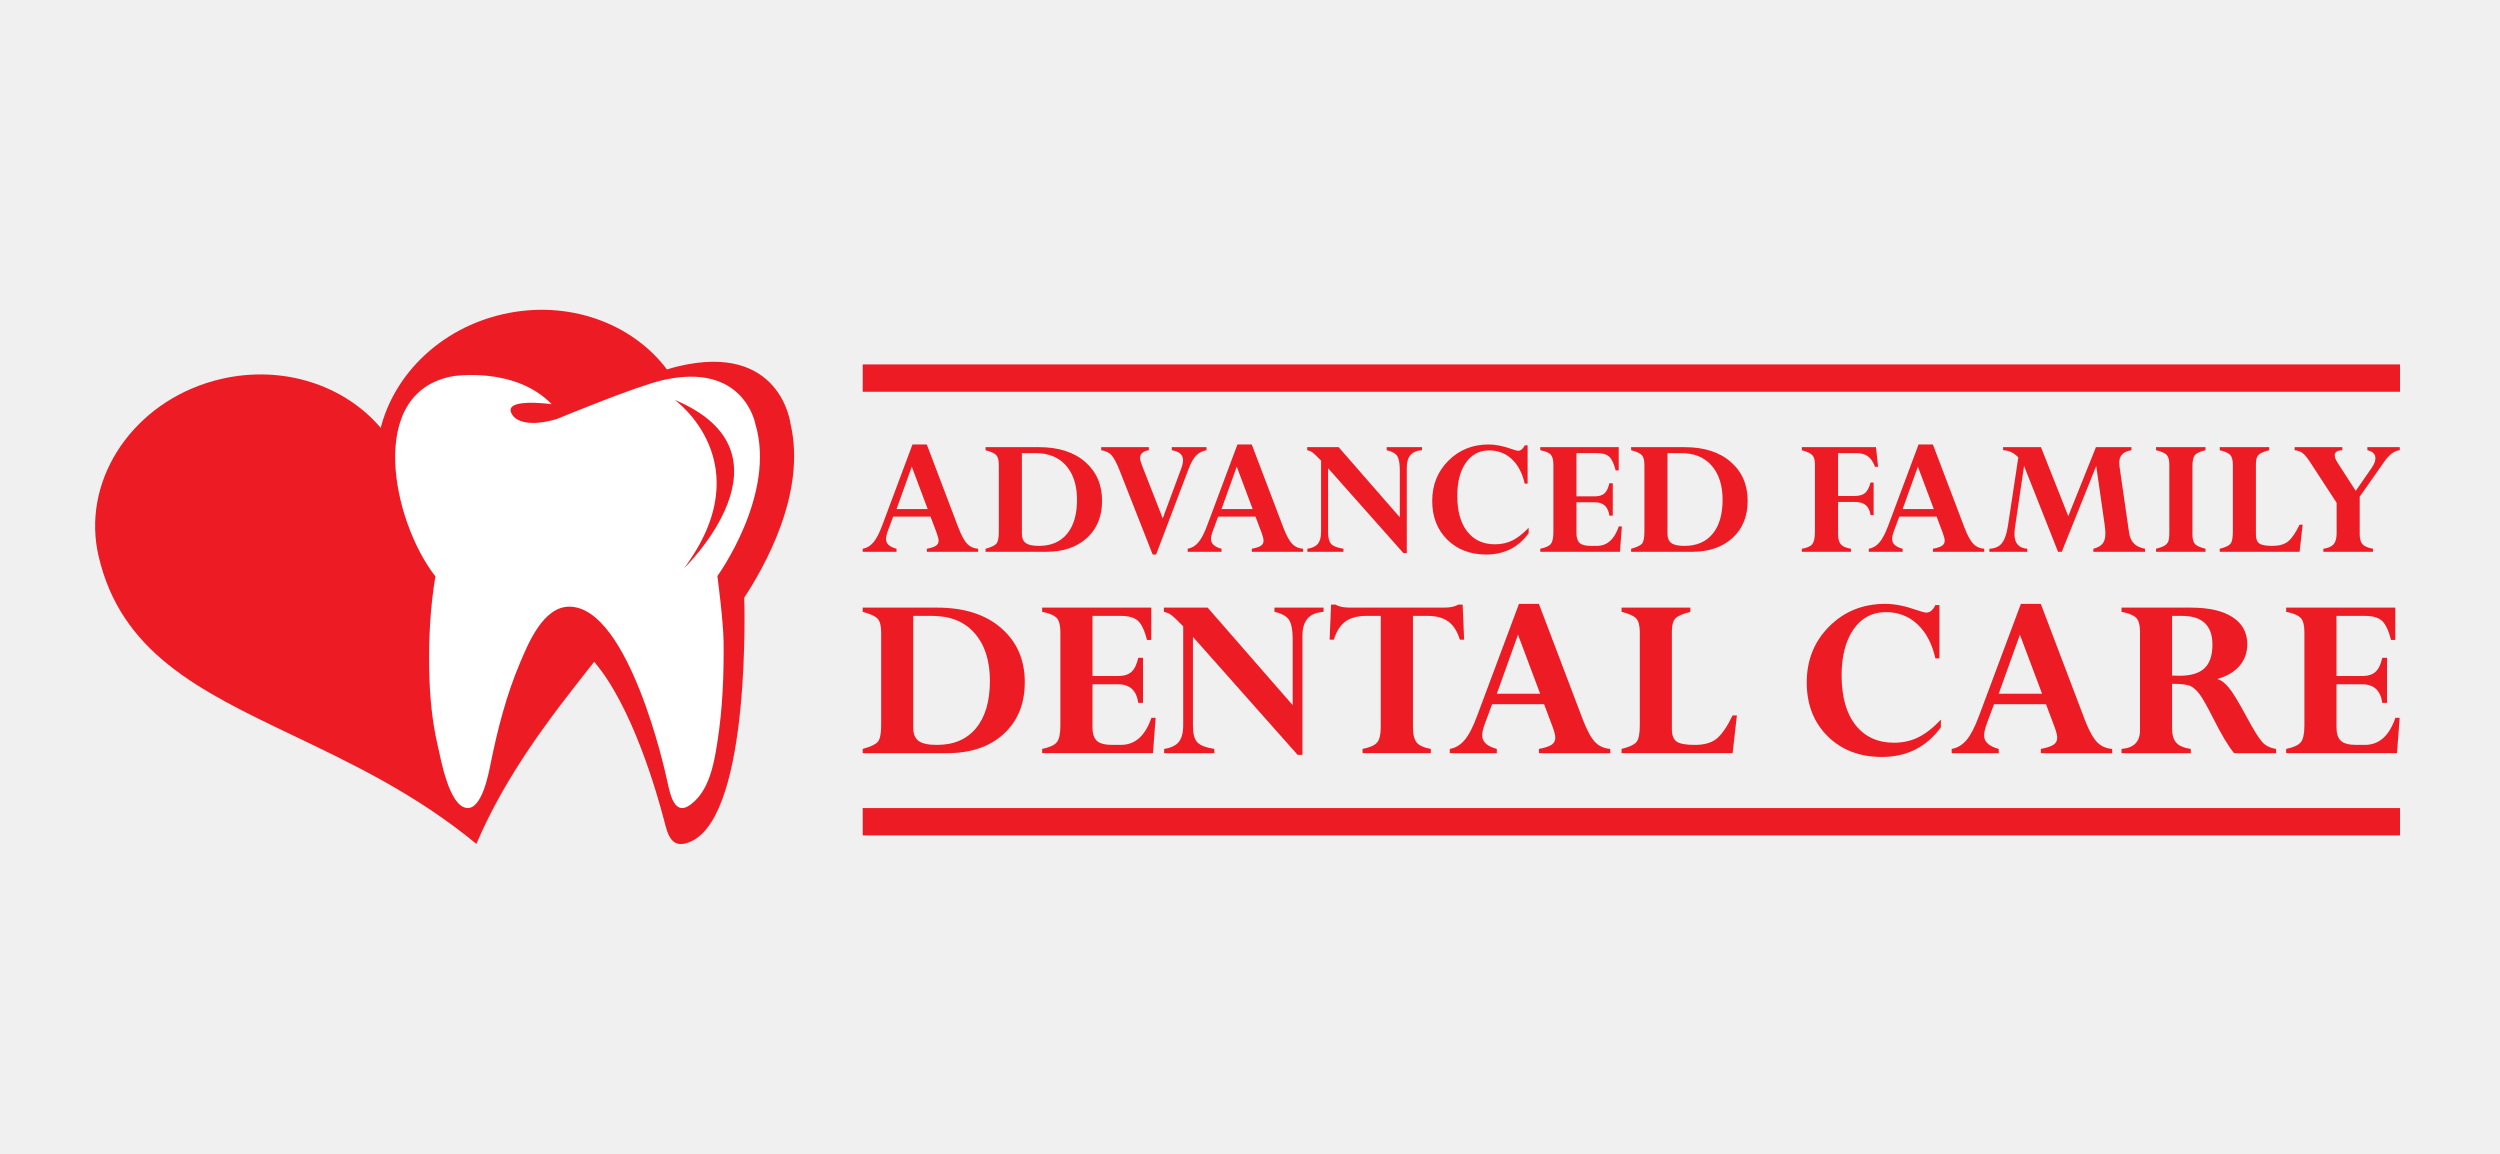
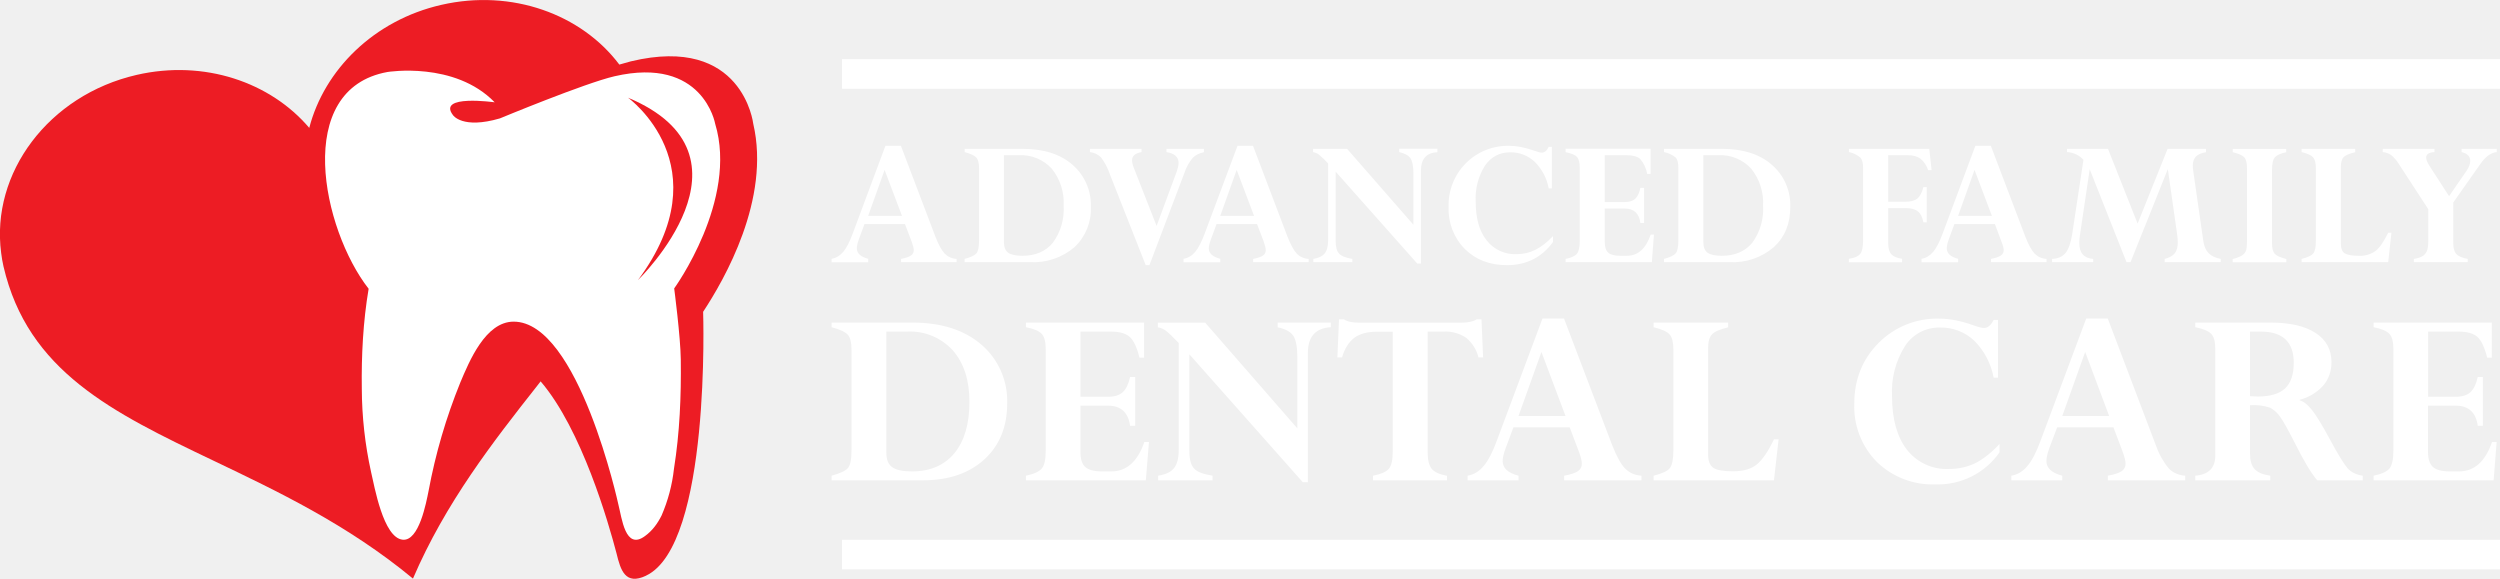
- <svg xmlns="http://www.w3.org/2000/svg" version="1.1" width="234" height="108" viewBox="0 0 234 108">
-   <defs>
-     <clipPath id="clip_0">
-       <path transform="matrix(1,0,0,-1,0,108)" d="M0 108H234V0H0Z" />
-     </clipPath>
-   </defs>
-   <g id="layer_1" data-name="Layer 1">
-     <g clip-path="url(#clip_0)">
-       <path transform="matrix(1,0,0,-1,83.915,47.6514)" d="M0 0H2.918L1.427 3.974ZM2.837-3.999V-3.712C3.239-3.636 3.523-3.542 3.688-3.43 3.854-3.318 3.937-3.162 3.937-2.96 3.937-2.796 3.874-2.546 3.749-2.208L3.182-.703H-.314L-.798-2.003C-.921-2.335-.983-2.603-.983-2.804-.983-3.235-.655-3.538 0-3.712V-3.999H-3.165V-3.712C-2.783-3.647-2.45-3.448-2.167-3.115-1.883-2.783-1.603-2.241-1.324-1.488L1.493 6.051H2.831L5.81-1.791C6.083-2.488 6.35-2.975 6.612-3.25 6.875-3.526 7.216-3.68 7.637-3.712V-3.999Z" fill="#ed1c24" />
-       <path transform="matrix(1,0,0,-1,96.9243,42.4102)" d="M0 0H-1.276V-7.531C-1.276-7.951-1.153-8.248-.908-8.422-.663-8.597-.253-8.684 .319-8.684 1.453-8.684 2.33-8.308 2.952-7.555 3.573-6.803 3.884-5.74 3.884-4.366 3.884-3.02 3.543-1.956 2.862-1.173 2.18-.391 1.227 0 0 0M-4.677-9.24V-8.954C-4.16-8.812-3.823-8.655-3.667-8.483-3.512-8.312-3.435-7.939-3.435-7.367V-1.12C-3.435-.679-3.512-.371-3.667-.196-3.823-.022-4.16 .133-4.677 .27V.556H.335C2.156 .556 3.594 .095 4.648-.826 5.703-1.747 6.23-2.96 6.23-4.464 6.23-5.915 5.759-7.073 4.816-7.939 3.873-8.806 2.597-9.24 .989-9.24Z" fill="#ed1c24" />
-       <path transform="matrix(1,0,0,-1,112.9263,41.854)" d="M0 0V-.286C-.399-.368-.722-.533-.968-.781-1.214-1.029-1.457-1.467-1.697-2.093L-4.715-10.049H-5.037L-8.127-2.191C-8.411-1.478-8.665-.998-8.888-.752-9.112-.507-9.433-.352-9.853-.286V0H-5.396V-.286C-5.942-.379-6.215-.616-6.215-.996-6.215-1.17-6.158-1.402-6.043-1.69L-4.093-6.666-2.35-1.963C-2.247-1.674-2.195-1.429-2.195-1.227-2.195-.709-2.545-.396-3.246-.286V0Z" fill="#ed1c24" />
-       <path transform="matrix(1,0,0,-1,114.3325,47.6514)" d="M0 0H2.918L1.427 3.974ZM2.837-3.999V-3.712C3.239-3.636 3.523-3.542 3.689-3.43 3.854-3.318 3.937-3.162 3.937-2.96 3.937-2.796 3.875-2.546 3.749-2.208L3.182-.703H-.314L-.798-2.003C-.921-2.335-.983-2.603-.983-2.804-.983-3.235-.655-3.538 0-3.712V-3.999H-3.165V-3.712C-2.783-3.647-2.45-3.448-2.167-3.115-1.883-2.783-1.603-2.241-1.324-1.488L1.493 6.051H2.831L5.81-1.791C6.083-2.488 6.35-2.975 6.613-3.25 6.875-3.526 7.216-3.68 7.637-3.712V-3.999Z" fill="#ed1c24" />
-       <path transform="matrix(1,0,0,-1,129.7949,42.1401)" d="M0 0V.286H3.303V0C2.354-.055 1.881-.589 1.881-1.603V-9.624H1.56L-5.487-1.684V-7.671C-5.487-8.194-5.392-8.561-5.2-8.771-5.01-8.98-4.626-9.131-4.048-9.224V-9.51H-7.425V-9.224C-6.967-9.153-6.639-8.996-6.439-8.753-6.24-8.511-6.141-8.133-6.141-7.621V-.973C-6.522-.581-6.786-.33-6.93-.221-7.074-.112-7.245-.039-7.441 0V.286H-4.498L1.227-6.28V-1.873C1.227-1.224 1.141-.776 .971-.528 .8-.28 .477-.104 0 0" fill="#ed1c24" />
-       <path transform="matrix(1,0,0,-1,142.9844,45.272)" d="M0 0H-.27C-.493 .986-.896 1.752-1.48 2.297-2.063 2.843-2.772 3.115-3.606 3.115-4.517 3.115-5.24 2.731-5.777 1.962-6.314 1.194-6.582 .161-6.582-1.137-6.582-2.581-6.269-3.699-5.642-4.489-5.016-5.28-4.151-5.675-3.05-5.675-2.456-5.675-1.911-5.552-1.415-5.307-.919-5.062-.414-4.667 .098-4.121V-4.636C-.872-5.966-2.194-6.631-3.868-6.631-5.367-6.631-6.585-6.167-7.522-5.237-8.46-4.308-8.929-3.102-8.929-1.619-8.929-.115-8.424 1.143-7.412 2.154-6.401 3.166-5.144 3.671-3.639 3.671-3.022 3.671-2.328 3.535-1.554 3.263-1.222 3.143-.995 3.083-.875 3.083-.635 3.083-.434 3.251-.27 3.589H0Z" fill="#ed1c24" />
-       <path transform="matrix(1,0,0,-1,150.6377,45.231)" d="M0 0H.319V-3.034H0C-.114-2.2-.567-1.783-1.357-1.783H-3.083V-4.661C-3.083-5.103-2.982-5.413-2.78-5.593-2.579-5.773-2.234-5.863-1.744-5.863H-1.173C-.216-5.863 .47-5.255 .883-4.04H1.169L.989-6.419H-6.468V-6.133C-5.976-6.029-5.647-5.881-5.485-5.687-5.322-5.494-5.241-5.119-5.241-4.563V1.733C-5.241 2.191-5.325 2.509-5.493 2.686-5.661 2.863-5.986 2.998-6.468 3.091V3.377H.875V1.202H.589C.425 1.839 .222 2.269-.021 2.49-.263 2.71-.651 2.821-1.186 2.821H-3.083V-1.227H-1.357C-.965-1.227-.665-1.133-.458-.947-.251-.76-.098-.445 0 0" fill="#ed1c24" />
-       <path transform="matrix(1,0,0,-1,157.3506,42.4102)" d="M0 0H-1.275V-7.531C-1.275-7.951-1.153-8.248-.908-8.422-.662-8.597-.254-8.684 .318-8.684 1.452-8.684 2.33-8.308 2.952-7.555 3.573-6.803 3.884-5.74 3.884-4.366 3.884-3.02 3.543-1.956 2.861-1.173 2.181-.391 1.227 0 0 0M-4.678-9.24V-8.954C-4.159-8.812-3.823-8.655-3.667-8.483-3.512-8.312-3.435-7.939-3.435-7.367V-1.12C-3.435-.679-3.512-.371-3.667-.196-3.823-.022-4.159 .133-4.678 .27V.556H.335C2.155 .556 3.594 .095 4.648-.826 5.703-1.747 6.23-2.96 6.23-4.464 6.23-5.915 5.759-7.073 4.816-7.939 3.873-8.806 2.598-9.24 .989-9.24Z" fill="#ed1c24" />
-       <path transform="matrix(1,0,0,-1,175.0859,45.1655)" d="M0 0H.286V-3.042H0C-.077-2.603-.232-2.289-.467-2.1-.701-1.91-1.053-1.815-1.521-1.815H-3.042V-4.841C-3.042-5.277-2.955-5.593-2.78-5.79-2.606-5.985-2.293-6.122-1.84-6.198V-6.484H-6.436V-6.198C-5.954-6.122-5.629-5.979-5.461-5.769-5.293-5.559-5.209-5.173-5.209-4.612V1.701C-5.209 2.099-5.289 2.385-5.449 2.559-5.608 2.733-5.938 2.889-6.436 3.025V3.312H.507L.703 1.472H.417C.242 1.93 .02 2.258-.252 2.457-.524 2.656-.892 2.755-1.354 2.755H-3.042V-1.259H-1.521C-1.08-1.259-.749-1.169-.528-.99-.307-.81-.131-.48 0 0" fill="#ed1c24" />
-       <path transform="matrix(1,0,0,-1,178.0859,47.6514)" d="M0 0H2.918L1.427 3.974ZM2.837-3.999V-3.712C3.239-3.636 3.522-3.542 3.688-3.43 3.854-3.318 3.938-3.162 3.938-2.96 3.938-2.796 3.874-2.546 3.748-2.208L3.182-.703H-.314L-.798-2.003C-.922-2.335-.983-2.603-.983-2.804-.983-3.235-.655-3.538 0-3.712V-3.999H-3.164V-3.712C-2.783-3.647-2.45-3.448-2.167-3.115-1.884-2.783-1.603-2.241-1.324-1.488L1.493 6.051H2.831L5.81-1.791C6.083-2.488 6.35-2.975 6.612-3.25 6.875-3.526 7.216-3.68 7.637-3.712V-3.999Z" fill="#ed1c24" />
-       <path transform="matrix(1,0,0,-1,199.501,41.854)" d="M0 0V-.286C-.397-.357-.687-.484-.866-.667-1.046-.85-1.137-1.11-1.137-1.448-1.139-1.573-1.129-1.715-1.107-1.873L-.222-7.989C-.156-8.436-.005-8.779 .232-9.019 .47-9.259 .817-9.422 1.275-9.51V-9.796H-3.564V-9.51C-3.161-9.406-2.873-9.246-2.698-9.027-2.523-8.809-2.437-8.496-2.437-8.087-2.437-7.885-2.455-7.64-2.493-7.351L-3.295-1.758-6.519-9.796H-6.868L-10.049-1.758-10.899-7.515C-10.932-7.744-10.948-7.951-10.948-8.136-10.948-8.992-10.548-9.45-9.746-9.51V-9.796H-13.295V-9.51C-12.777-9.488-12.388-9.315-12.126-8.991-11.864-8.666-11.674-8.12-11.555-7.351L-10.587-.956C-11.002-.526-11.477-.303-12.012-.286V0H-8.467L-5.911-6.459-3.32 0Z" fill="#ed1c24" />
-       <path transform="matrix(1,0,0,-1,206.4355,41.854)" d="M0 0V-.286C-.482-.396-.807-.541-.975-.724-1.143-.906-1.227-1.284-1.227-1.856V-8.136C-1.227-8.578-1.148-8.886-.991-9.06-.834-9.234-.504-9.384 0-9.51V-9.796H-4.628V-9.51C-4.279-9.422-4.02-9.327-3.848-9.224-3.676-9.12-3.556-8.989-3.487-8.831-3.42-8.673-3.386-8.371-3.386-7.923V-1.66C-3.386-1.218-3.466-.909-3.627-.732-3.787-.555-4.121-.406-4.628-.286V0Z" fill="#ed1c24" />
-       <path transform="matrix(1,0,0,-1,212.3965,41.854)" d="M0 0V-.286C-.523-.417-.861-.567-1.015-.736-1.167-.905-1.243-1.188-1.243-1.586V-8.185C-1.243-8.594-1.136-8.872-.92-9.019-.705-9.167-.298-9.24 .302-9.24 .929-9.24 1.415-9.102 1.762-8.827 2.107-8.552 2.469-8.027 2.845-7.253H3.131L2.845-9.796H-4.629V-9.51C-4.108-9.379-3.774-9.224-3.625-9.043-3.477-8.864-3.402-8.49-3.402-7.923V-1.66C-3.402-1.218-3.481-.909-3.642-.732-3.802-.555-4.13-.406-4.629-.286V0Z" fill="#ed1c24" />
-       <path transform="matrix(1,0,0,-1,223.1816,43.1948)" d="M0 0-2.314-3.294V-6.795C-2.314-7.231-2.228-7.547-2.053-7.744-1.879-7.94-1.552-8.082-1.071-8.169V-8.455H-5.716V-8.169C-5.264-8.104-4.943-7.963-4.755-7.748-4.567-7.533-4.474-7.193-4.474-6.73V-3.868L-7.017 .032C-7.268 .408-7.486 .665-7.675 .801-7.862 .937-8.106 1.022-8.406 1.055V1.341H-3.941V1.055C-4.416 1.033-4.653 .875-4.653 .58-4.653 .395-4.561 .158-4.375-.131L-2.684-2.75-1.194-.598C-.96-.26-.843 .04-.843 .302-.843 .684-1.094 .935-1.595 1.055V1.341H1.438V1.055C.932 1.005 .452 .654 0 0" fill="#ed1c24" />
-       <path transform="matrix(1,0,0,-1,87.2534,57.6465)" d="M0 0H-1.774V-10.473C-1.774-11.057-1.604-11.471-1.262-11.713-.921-11.955-.353-12.076 .444-12.076 2.021-12.076 3.241-11.554 4.105-10.508 4.97-9.461 5.402-7.982 5.402-6.072 5.402-4.199 4.928-2.719 3.98-1.631 3.033-.543 1.706 0 0 0M-6.505-12.85V-12.452C-5.785-12.255-5.316-12.037-5.1-11.799-4.884-11.56-4.776-11.042-4.776-10.246V-1.558C-4.776-.943-4.884-.516-5.1-.272-5.316-.029-5.785 .186-6.505 .376V.773H.466C2.999 .773 4.999 .133 6.465-1.148 7.933-2.43 8.666-4.116 8.666-6.209 8.666-8.226 8.01-9.836 6.698-11.042 5.387-12.248 3.613-12.85 1.376-12.85Z" fill="#ed1c24" />
-       <path transform="matrix(1,0,0,-1,106.541,61.5693)" d="M0 0H.444V-4.22H0C-.159-3.06-.789-2.479-1.888-2.479H-4.287V-6.482C-4.287-7.097-4.147-7.528-3.867-7.778-3.587-8.028-3.107-8.153-2.426-8.153H-1.632C-.3-8.153 .653-7.309 1.229-5.618H1.626L1.376-8.927H-8.996V-8.529C-8.31-8.386-7.854-8.179-7.628-7.909-7.402-7.641-7.29-7.119-7.29-6.346V2.411C-7.29 3.048-7.406 3.489-7.64 3.735-7.873 3.981-8.325 4.17-8.996 4.299V4.696H1.217V1.672H.819C.591 2.559 .309 3.155-.028 3.463-.366 3.771-.906 3.923-1.649 3.923H-4.287V-1.706H-1.888C-1.342-1.706-.925-1.576-.637-1.317-.349-1.058-.136-.618 0 0" fill="#ed1c24" />
-       <path transform="matrix(1,0,0,-1,119.2891,57.2705)" d="M0 0V.397H4.595V0C3.275-.076 2.616-.819 2.616-2.229V-13.386H2.17L-7.63-2.341V-10.669C-7.63-11.396-7.498-11.905-7.232-12.198-6.967-12.489-6.433-12.699-5.629-12.828V-13.226H-10.326V-12.828C-9.689-12.729-9.232-12.512-8.956-12.175-8.679-11.837-8.541-11.312-8.541-10.599V-1.354C-9.071-.808-9.437-.459-9.638-.308-9.839-.155-10.076-.054-10.349 0V.397H-6.255L1.706-8.733V-2.604C1.706-1.702 1.588-1.079 1.351-.733 1.113-.389 .663-.144 0 0" fill="#ed1c24" />
-       <path transform="matrix(1,0,0,-1,133.9248,70.0986)" d="M0 0V-.397H-6.391V0C-5.721 .129-5.269 .326-5.035 .591-4.802 .856-4.686 1.342-4.686 2.047V12.452H-6.046C-6.87 12.452-7.522 12.274-8.003 11.919-8.483 11.562-8.841 10.997-9.075 10.224H-9.473L-9.336 13.511H-8.916C-8.62 13.321-8.173 13.226-7.573 13.226H1.217C1.831 13.226 2.278 13.321 2.559 13.511H2.979L3.116 10.224H2.719C2.483 10.997 2.126 11.562 1.646 11.919 1.166 12.274 .514 12.452-.311 12.452H-1.672V2.024C-1.672 1.356-1.554 .882-1.319 .597-1.084 .313-.645 .114 0 0" fill="#ed1c24" />
-       <path transform="matrix(1,0,0,-1,140.1006,64.9355)" d="M0 0H4.059L1.984 5.527ZM3.945-5.561V-5.163C4.505-5.057 4.899-4.926 5.13-4.771 5.36-4.615 5.476-4.397 5.476-4.117 5.476-3.889 5.388-3.541 5.213-3.07L4.426-.979H-.438L-1.11-2.785C-1.282-3.248-1.368-3.619-1.368-3.9-1.368-4.5-.912-4.92 0-5.163V-5.561H-4.401V-5.163C-3.871-5.072-3.408-4.795-3.014-4.333-2.62-3.871-2.229-3.116-1.842-2.07L2.076 8.416H3.937L8.08-2.49C8.459-3.461 8.831-4.137 9.196-4.521 9.561-4.903 10.036-5.117 10.621-5.163V-5.561Z" fill="#ed1c24" />
-       <path transform="matrix(1,0,0,-1,158.2158,56.873)" d="M0 0V-.397C-.728-.58-1.198-.788-1.41-1.023-1.622-1.258-1.729-1.652-1.729-2.205V-11.383C-1.729-11.951-1.579-12.338-1.279-12.543-.979-12.748-.413-12.85 .421-12.85 1.293-12.85 1.969-12.658 2.451-12.275 2.932-11.893 3.435-11.164 3.958-10.087H4.355L3.958-13.623H-6.437V-13.226C-5.714-13.043-5.249-12.828-5.042-12.577-4.834-12.327-4.73-11.809-4.73-11.02V-2.309C-4.73-1.693-4.842-1.264-5.064-1.018-5.286-.771-5.744-.564-6.437-.397V0Z" fill="#ed1c24" />
-       <path transform="matrix(1,0,0,-1,181.5293,61.626)" d="M0 0H-.376C-.687 1.372-1.248 2.437-2.059 3.195-2.87 3.954-3.855 4.333-5.016 4.333-6.282 4.333-7.288 3.798-8.035 2.729-8.781 1.66-9.155 .224-9.155-1.581-9.155-3.591-8.719-5.145-7.848-6.243-6.976-7.343-5.773-7.893-4.242-7.893-3.416-7.893-2.658-7.722-1.968-7.381-1.278-7.04-.576-6.49 .136-5.731V-6.448C-1.214-8.298-3.052-9.224-5.38-9.224-7.465-9.224-9.159-8.577-10.463-7.284-11.767-5.991-12.419-4.314-12.419-2.252-12.419-.159-11.716 1.59-10.31 2.997-8.903 4.403-7.153 5.106-5.061 5.106-4.204 5.106-3.237 4.917-2.161 4.537-1.698 4.37-1.384 4.287-1.217 4.287-.884 4.287-.604 4.522-.376 4.992H0Z" fill="#ed1c24" />
-       <path transform="matrix(1,0,0,-1,187.0791,64.9355)" d="M0 0H4.059L1.984 5.527ZM3.945-5.561V-5.163C4.505-5.057 4.899-4.926 5.13-4.771 5.36-4.615 5.476-4.397 5.476-4.117 5.476-3.889 5.388-3.541 5.213-3.07L4.426-.979H-.438L-1.11-2.785C-1.282-3.248-1.368-3.619-1.368-3.9-1.368-4.5-.912-4.92 0-5.163V-5.561H-4.401V-5.163C-3.871-5.072-3.408-4.795-3.014-4.333-2.62-3.871-2.229-3.116-1.842-2.07L2.076 8.416H3.937L8.08-2.49C8.459-3.461 8.831-4.137 9.196-4.521 9.561-4.903 10.036-5.117 10.621-5.163V-5.561Z" fill="#ed1c24" />
-       <path transform="matrix(1,0,0,-1,204.2393,57.6465)" d="M0 0H-.933V-5.583C-.698-5.599-.478-5.605-.273-5.605 .811-5.605 1.602-5.373 2.098-4.906 2.595-4.44 2.843-3.703 2.843-2.695 2.843-.898 1.896 0 0 0M-5.664-12.85V-12.452C-4.512-12.361-3.935-11.781-3.935-10.712V-1.489C-3.935-.859-4.055-.424-4.293-.182-4.532 .061-4.989 .247-5.664 .376V.773H.818C2.517 .773 3.822 .475 4.736-.125 5.649-.724 6.106-1.564 6.106-2.648 6.106-3.43 5.869-4.102 5.394-4.662 4.919-5.223 4.238-5.633 3.351-5.891V-5.936C3.669-6.012 4.015-6.275 4.386-6.727 4.757-7.179 5.296-8.064 6.003-9.383 6.693-10.663 7.196-11.475 7.511-11.815 7.826-12.156 8.256-12.369 8.802-12.452V-12.85H4.873C4.358-12.241 3.697-11.138 2.892-9.539 2.336-8.441 1.924-7.71 1.654-7.346 1.386-6.982 1.104-6.727 .813-6.578 .521-6.431-.061-6.356-.933-6.356V-10.541C-.933-11.141-.8-11.586-.535-11.878-.27-12.17 .182-12.361 .818-12.452V-12.85Z" fill="#ed1c24" />
-       <path transform="matrix(1,0,0,-1,222.9814,61.5693)" d="M0 0H.443V-4.22H0C-.159-3.06-.789-2.479-1.889-2.479H-4.288V-6.482C-4.288-7.097-4.147-7.528-3.868-7.778-3.588-8.028-3.107-8.153-2.427-8.153H-1.632C-.301-8.153 .652-7.309 1.228-5.618H1.626L1.376-8.927H-8.996V-8.529C-8.311-8.386-7.855-8.179-7.629-7.909-7.403-7.641-7.29-7.119-7.29-6.346V2.411C-7.29 3.048-7.407 3.489-7.641 3.735-7.874 3.981-8.325 4.17-8.996 4.299V4.696H1.217V1.672H.818C.591 2.559 .309 3.155-.029 3.463-.366 3.771-.906 3.923-1.649 3.923H-4.288V-1.706H-1.889C-1.343-1.706-.926-1.576-.638-1.317-.35-1.058-.137-.618 0 0" fill="#ed1c24" />
-       <path transform="matrix(1,0,0,-1,0,108)" d="M224.64 71.331H80.75V73.89H224.64Z" fill="#ed1c24" />
-       <path transform="matrix(1,0,0,-1,0,108)" d="M224.64 29.808H80.75V32.365H224.64Z" fill="#ed1c24" />
-       <path transform="matrix(1,0,0,-1,64.7188,78.74021)" d="M0 0C-1.796-.843-2.201 .48-2.549 1.923H-2.551C-3.227 4.524-5.545 12.643-9.104 16.798-9.208 16.666-9.314 16.535-9.418 16.402-13.224 11.575-17.33 6.304-20.131-.249-25.804 4.441-31.896 7.321-37.419 9.964-46.119 14.117-53.421 17.675-55.503 26.735-55.592 27.119-55.659 27.506-55.709 27.891-56.62 34.786-51.598 41.528-43.993 43.275-38.168 44.615-32.438 42.647-29.085 38.694-27.793 43.716-23.5 47.986-17.674 49.325-11.568 50.729-5.559 48.506-2.291 44.159-1.922 44.273-1.586 44.369-1.302 44.439 8.38 46.777 9.276 39.056 9.276 39.056 10.795 32.544 6.766 25.588 4.94 22.8 4.94 22.8 5.631 2.644 0 0" fill="#ed1c24" />
-       <path transform="matrix(1,0,0,-1,67.728,60.0557)" d="M0 0C.032-3.192-.09-6.302-.59-9.455-.792-10.737-1.043-12.23-1.664-13.479-2.011-14.176-2.474-14.798-3.106-15.264-4.809-16.518-5.091-13.686-5.391-12.542-5.391-12.542-8.828 3.272-14.445 3.272-16.886 3.272-18.287-.173-19.055-1.989-20.323-4.98-21.148-8.171-21.79-11.348-21.99-12.336-22.61-15.72-24.035-15.571-25.71-15.396-26.473-10.942-26.76-9.722-27.313-7.36-27.515-4.95-27.557-2.529-27.606 .342-27.451 3.269-26.977 6.106-30.989 11.246-33.538 23.357-25.34 24.843-25.34 24.843-19.546 25.79-16.087 22.222-16.087 22.222-21.089 22.93-19.69 21.108-19.69 21.108-18.889 19.881-15.636 20.826-15.636 20.826-8.286 23.875-5.738 24.465 1.924 26.241 2.972 20.374 2.972 20.374 4.963 13.765-.579 6.139-.579 6.139-.579 6.139-.025 1.933 0 0" fill="#ffffff" />
-       <path transform="matrix(1,0,0,-1,63.1641,37.4351)" d="M0 0C0 0 8.208-5.891 .858-15.765 .858-15.765 11.964-5.025 0 0" fill="#ed1c24" />
-     </g>
-   </g>
+ <svg xmlns="http://www.w3.org/2000/svg" fill="none" width="216" height="50" viewBox="0 0 216 50">
+   <path fill="#ED1C24" d="M55.82 49.74c-1.8.85-2.2-.48-2.55-1.92-.68-2.6-3-10.72-6.56-14.87l-.31.4c-3.8 4.82-7.91 10.09-10.72 16.64-5.67-4.69-11.76-7.57-17.28-10.21-8.7-4.15-16-7.71-18.1-16.77-.09-.38-.15-.77-.2-1.16-.91-6.9 4.1-13.63 11.71-15.38 5.83-1.34 11.56.63 14.91 4.58 1.3-5.02 5.59-9.3 11.41-10.63 6.1-1.4 12.12.82 15.38 5.16l1-.28c9.68-2.33 10.57 5.39 10.57 5.39 1.52 6.51-2.5 13.47-4.33 16.25 0 0 .69 20.16-4.94 22.8Z" />
+   <path fill="#fff" d="M58.82 31.06c.04 3.2-.09 6.3-.59 9.45a14 14 0 0 1-1.07 4.03c-.35.7-.8 1.32-1.44 1.78-1.7 1.26-1.99-1.57-2.29-2.72 0 0-3.43-15.81-9.05-15.81-2.44 0-3.84 3.44-4.61 5.26a48.3 48.3 0 0 0-2.74 9.36c-.2.99-.82 4.37-2.24 4.22-1.68-.17-2.44-4.63-2.73-5.85a34.02 34.02 0 0 1-.8-7.2c-.04-2.86.11-5.79.59-8.63-4.01-5.14-6.56-17.25 1.63-18.73 0 0 5.8-.95 9.26 2.62 0 0-5-.71-3.6 1.11 0 0 .8 1.23 4.05.28 0 0 7.35-3.05 9.9-3.64 7.66-1.77 8.7 4.1 8.7 4.1 2 6.6-3.54 14.23-3.54 14.23s.55 4.2.57 6.14Z" />
+   <path fill="#ED1C24" d="M54.26 8.44s8.2 5.89.86 15.76c0 0 11.1-10.74-.86-15.76Z" />
+   <path fill="#fff" d="M75.01 18.65h2.92l-1.5-3.97-1.42 3.97Zm2.84 4v-.28c.4-.08.68-.17.85-.29a.53.53 0 0 0 .25-.47c0-.16-.06-.4-.19-.75l-.57-1.5h-3.5l-.48 1.3c-.12.33-.18.6-.18.8 0 .43.33.73.98.9v.3h-3.16v-.3c.38-.06.71-.26 1-.59.28-.33.56-.87.84-1.63l2.81-7.54h1.34l2.98 7.85c.27.7.54 1.18.8 1.46.27.27.6.43 1.03.46v.28h-4.8Zm10.17-9.24h-1.28v7.53c0 .42.13.72.37.9.25.17.66.26 1.23.26 1.13 0 2.01-.38 2.63-1.13a4.9 4.9 0 0 0 .93-3.19 4.7 4.7 0 0 0-1.02-3.2 3.6 3.6 0 0 0-2.86-1.17Zm-4.68 9.24v-.28c.52-.14.86-.3 1.01-.47.16-.17.24-.55.24-1.12v-6.25c0-.44-.08-.75-.24-.92-.15-.17-.49-.33-1-.47v-.28h5c1.83 0 3.27.46 4.32 1.38a4.6 4.6 0 0 1 1.58 3.64 4.5 4.5 0 0 1-1.41 3.47 5.44 5.44 0 0 1-3.83 1.3h-5.67Zm20.68-9.8v.3c-.4.08-.72.24-.97.49a3.9 3.9 0 0 0-.72 1.31l-3.02 7.96h-.32l-3.1-7.86a5.22 5.22 0 0 0-.75-1.44 1.6 1.6 0 0 0-.97-.47v-.28h4.46v.28c-.55.1-.82.33-.82.71 0 .18.05.41.17.7l1.95 4.97 1.74-4.7c.1-.29.16-.53.16-.74 0-.51-.35-.83-1.05-.94v-.28h3.24Zm1.4 5.8h2.93l-1.5-3.97-1.42 3.97Zm2.85 4v-.28c.4-.08.68-.17.85-.29a.53.53 0 0 0 .24-.47c0-.16-.06-.4-.18-.75l-.57-1.5h-3.5l-.48 1.3c-.12.33-.19.6-.19.8 0 .43.33.73.99.9v.3h-3.17v-.3c.38-.06.72-.26 1-.59.28-.33.56-.87.84-1.63l2.82-7.54h1.34l2.98 7.85c.27.7.54 1.18.8 1.46.26.27.6.43 1.03.46v.28h-4.8Zm12.62-9.5v-.3h3.3v.3c-.95.05-1.42.58-1.42 1.6v8.02h-.32l-7.05-7.94v5.98c0 .53.1.9.3 1.1.18.21.56.36 1.14.46v.28h-3.37v-.28c.45-.07.78-.23.98-.47.2-.25.3-.62.3-1.14v-6.64a8.8 8.8 0 0 0-.79-.76 1.23 1.23 0 0 0-.51-.22v-.28h2.94l5.73 6.56v-4.4c0-.65-.09-1.1-.26-1.35s-.5-.42-.97-.53Zm13.19 3.13h-.27a4.36 4.36 0 0 0-1.21-2.3 3 3 0 0 0-2.13-.82c-.9 0-1.63.38-2.17 1.15a5.3 5.3 0 0 0-.8 3.1c0 1.45.31 2.56.94 3.35a3.1 3.1 0 0 0 2.59 1.2c.6 0 1.14-.13 1.63-.38.5-.24 1-.64 1.52-1.18v.51c-.97 1.33-2.3 2-3.97 2-1.5 0-2.72-.47-3.65-1.4a4.87 4.87 0 0 1-1.4-3.62 5.12 5.12 0 0 1 5.29-5.29c.6 0 1.3.14 2.08.41.33.12.56.18.68.18.24 0 .44-.17.6-.5h.27v3.59Zm7.65-.05h.32v3.04h-.32c-.11-.84-.56-1.25-1.35-1.25h-1.73v2.88c0 .44.1.75.3.93.2.18.55.27 1.04.27h.57c.96 0 1.64-.61 2.06-1.83h.28l-.18 2.38h-7.45v-.28c.49-.1.82-.25.98-.45.16-.2.24-.57.24-1.12v-6.3c0-.46-.08-.77-.25-.95-.17-.18-.5-.31-.97-.4v-.3h7.34v2.18h-.29a2.76 2.76 0 0 0-.6-1.29c-.25-.22-.64-.33-1.17-.33h-1.9v4.05h1.73c.39 0 .69-.1.9-.28.2-.19.36-.5.45-.95Zm6.72-2.82h-1.28v7.53c0 .42.12.72.37.9.25.17.65.26 1.22.26 1.14 0 2.02-.38 2.64-1.13a4.9 4.9 0 0 0 .93-3.19 4.7 4.7 0 0 0-1.02-3.2 3.6 3.6 0 0 0-2.86-1.17Zm-4.68 9.24v-.28c.52-.14.85-.3 1-.47.16-.17.24-.55.24-1.12v-6.25c0-.44-.07-.75-.23-.92a2.3 2.3 0 0 0-1.01-.47v-.28h5.01c1.82 0 3.26.46 4.31 1.38a4.6 4.6 0 0 1 1.59 3.64c0 1.45-.47 2.6-1.42 3.47a5.43 5.43 0 0 1-3.82 1.3h-5.67Zm22.41-6.48h.29v3.04h-.29c-.08-.44-.23-.75-.47-.94-.23-.19-.58-.29-1.05-.29h-1.52v3.03c0 .44.09.75.26.95.18.2.49.33.94.4v.3h-4.6v-.3c.49-.07.81-.21.98-.42.17-.21.25-.6.25-1.16v-6.31c0-.4-.08-.69-.24-.86a2.18 2.18 0 0 0-.98-.47v-.28h6.94l.2 1.84h-.3a2.1 2.1 0 0 0-.66-.99c-.27-.2-.64-.3-1.1-.3h-1.69v4.02h1.52c.44 0 .77-.1 1-.27.21-.18.4-.51.52-.99Zm3 2.48h2.92l-1.5-3.97-1.42 3.97Zm2.84 4v-.28c.4-.08.68-.17.85-.29a.54.54 0 0 0 .25-.47c0-.16-.06-.4-.2-.75l-.56-1.5h-3.5l-.48 1.3c-.12.33-.18.6-.18.8 0 .43.33.73.98.9v.3h-3.16v-.3c.38-.06.71-.26 1-.59.28-.33.56-.87.84-1.63l2.81-7.54h1.34l2.98 7.85c.27.7.54 1.18.8 1.46.27.27.6.43 1.03.46v.28h-4.8Zm18.58-9.8v.3c-.4.06-.69.2-.87.37a1.1 1.1 0 0 0-.27.79c0 .12 0 .26.03.42l.88 6.12c.07.44.22.79.46 1.03.24.24.58.4 1.04.49v.28h-4.84v-.28c.4-.1.7-.27.87-.49.17-.21.26-.53.26-.94 0-.2-.02-.44-.06-.73l-.8-5.6-3.22 8.04h-.35l-3.18-8.03-.85 5.75c-.03.2-.05.42-.05.62 0 .86.4 1.32 1.2 1.38v.28h-3.55v-.28c.52-.02.9-.2 1.17-.52.26-.33.45-.87.57-1.64l.97-6.4a2.02 2.02 0 0 0-1.42-.67v-.28h3.54l2.56 6.46 2.59-6.46h3.32Zm6.93 0v.3c-.48.1-.8.25-.97.43-.17.18-.26.56-.26 1.13V21c0 .45.08.75.24.93.16.17.49.32 1 .45v.28h-4.64v-.28a3 3 0 0 0 .78-.29.86.86 0 0 0 .36-.4c.07-.15.1-.45.1-.9v-6.26c0-.44-.07-.75-.23-.93-.16-.18-.5-.33-1-.45v-.28h4.62Zm5.96 0v.3c-.52.12-.86.27-1.01.44-.16.17-.23.46-.23.85v6.6c0 .41.1.69.32.84.22.14.62.22 1.22.22a2.3 2.3 0 0 0 1.46-.42c.35-.27.71-.8 1.09-1.57h.28l-.28 2.54h-7.48v-.28c.52-.13.86-.29 1-.47.16-.18.23-.55.23-1.12v-6.26c0-.44-.08-.75-.24-.93-.16-.18-.49-.33-.99-.45v-.28h4.63Zm10.79 1.35-2.32 3.3V21c0 .43.09.75.26.94.18.2.5.34.99.43v.28h-4.65v-.28c.45-.07.78-.2.96-.42.2-.22.28-.56.28-1.02v-2.86l-2.54-3.9a3.12 3.12 0 0 0-.66-.77 1.51 1.51 0 0 0-.73-.26v-.28h4.47v.28c-.48.03-.72.18-.72.48 0 .18.1.42.28.7l1.7 2.63 1.48-2.15c.24-.34.35-.64.35-.9 0-.39-.25-.64-.75-.76v-.28h3.04v.28c-.51.05-.99.4-1.44 1.06ZM78.35 28.65h-1.77v10.47c0 .59.17 1 .5 1.24.35.25.92.37 1.71.37 1.58 0 2.8-.53 3.67-1.57.86-1.05 1.3-2.53 1.3-4.44 0-1.87-.48-3.35-1.43-4.44a5 5 0 0 0-3.98-1.63Zm-6.5 12.85v-.4c.72-.2 1.19-.41 1.4-.65.22-.24.32-.76.32-1.55v-8.7c0-.6-.1-1.03-.32-1.28-.22-.24-.68-.46-1.4-.65v-.4h6.97c2.53 0 4.53.65 6 1.93a6.4 6.4 0 0 1 2.2 5.06c0 2.02-.66 3.63-1.97 4.83-1.31 1.2-3.09 1.81-5.32 1.81h-7.88Zm25.79-8.93h.44v4.22h-.44c-.16-1.16-.8-1.74-1.9-1.74h-2.39v4c0 .62.14 1.05.42 1.3.28.25.76.38 1.44.38h.8c1.33 0 2.28-.85 2.86-2.54h.4L99 41.5H88.64v-.4c.69-.14 1.14-.35 1.37-.62.23-.27.34-.79.34-1.56v-8.76c0-.64-.12-1.08-.35-1.32-.24-.25-.69-.44-1.36-.57v-.4h10.21v3.03h-.4c-.22-.89-.5-1.48-.84-1.79-.34-.3-.88-.46-1.62-.46h-2.64v5.63h2.4c.55 0 .96-.13 1.25-.39.29-.26.5-.7.64-1.32Zm12.75-4.3v-.4h4.59v.4c-1.32.08-1.98.82-1.98 2.23v11.16h-.44l-9.8-11.05v8.33c0 .73.13 1.24.4 1.53.26.3.8.5 1.6.63v.4h-4.7v-.4c.64-.1 1.1-.31 1.37-.65.28-.34.41-.86.41-1.58v-9.24c-.53-.55-.9-.9-1.1-1.05-.2-.15-.44-.26-.7-.3v-.4h4.09l7.96 9.13v-6.13c0-.9-.12-1.53-.35-1.87-.24-.35-.7-.6-1.35-.73m14.63 12.82v.4h-6.39v-.4c.67-.13 1.12-.32 1.36-.59.23-.26.34-.75.34-1.45v-10.4h-1.36c-.82 0-1.47.17-1.95.52-.48.36-.84.93-1.07 1.7h-.4l.14-3.29h.42c.3.2.74.29 1.34.29h8.79c.61 0 1.06-.1 1.34-.29h.42l.14 3.29h-.4a3.19 3.19 0 0 0-1.07-1.7 3.22 3.22 0 0 0-1.96-.53h-1.36v10.43c0 .67.12 1.14.35 1.43.24.28.68.48 1.32.6Zm6.18-5.16h4.06l-2.08-5.53-1.98 5.53Zm3.94 5.56v-.4c.56-.1.96-.23 1.19-.39a.75.75 0 0 0 .34-.65c0-.23-.08-.58-.26-1.05l-.79-2.09h-4.86l-.67 1.8c-.18.47-.26.84-.26 1.12 0 .6.45 1.02 1.37 1.26v.4h-4.4v-.4c.53-.09.99-.36 1.38-.83.4-.46.79-1.21 1.17-2.26l3.92-10.49h1.86l4.15 10.91c.38.97.75 1.65 1.11 2.03.37.38.84.6 1.43.64v.4h-6.68Zm14.17-13.62v.4c-.73.18-1.2.38-1.4.62-.22.23-.33.63-.33 1.18v9.18c0 .57.15.95.45 1.16.3.2.87.3 1.7.3.88 0 1.55-.19 2.03-.57.48-.38.99-1.1 1.51-2.19h.4l-.4 3.54h-10.4v-.4c.73-.18 1.2-.4 1.4-.65.2-.25.31-.76.31-1.55v-8.71c0-.62-.11-1.05-.33-1.3-.22-.24-.68-.45-1.38-.62v-.4h6.44Zm23.32 4.75h-.38a6.07 6.07 0 0 0-1.68-3.2 4.17 4.17 0 0 0-2.96-1.13 3.5 3.5 0 0 0-3.02 1.6 7.4 7.4 0 0 0-1.12 4.31c0 2.01.44 3.56 1.3 4.66a4.35 4.35 0 0 0 3.61 1.65c.83 0 1.59-.17 2.28-.5.69-.35 1.39-.9 2.1-1.66v.72a6.47 6.47 0 0 1-5.51 2.77 6.9 6.9 0 0 1-5.09-1.94 6.78 6.78 0 0 1-1.95-5.03c0-2.1.7-3.84 2.1-5.25a7.12 7.12 0 0 1 5.25-2.1c.86 0 1.83.18 2.9.56.47.17.78.25.95.25.33 0 .61-.23.84-.7h.38v4.99Zm5.55 3.31h4.05l-2.07-5.53-1.98 5.53Zm3.94 5.56v-.4c.56-.1.95-.23 1.19-.39a.75.75 0 0 0 .34-.65c0-.23-.09-.58-.26-1.05l-.79-2.09h-4.86l-.68 1.8c-.17.47-.25.84-.25 1.12 0 .6.45 1.02 1.37 1.26v.4h-4.4v-.4c.53-.09.99-.36 1.38-.83.4-.46.79-1.21 1.17-2.26l3.92-10.49h1.86l4.14 10.91a6.5 6.5 0 0 0 1.12 2.03c.37.38.84.6 1.43.64v.4h-6.68Zm13.22-12.85h-.94v5.58l.66.03c1.09 0 1.88-.24 2.37-.7.5-.47.75-1.2.75-2.21 0-1.8-.95-2.7-2.84-2.7m-5.67 12.85v-.4c1.15-.09 1.73-.67 1.73-1.74v-9.22c0-.63-.12-1.07-.36-1.3-.24-.25-.7-.44-1.37-.57v-.4h6.48c1.7 0 3 .3 3.92.9.92.6 1.37 1.44 1.37 2.53 0 .78-.24 1.45-.71 2.01a4.1 4.1 0 0 1-2.04 1.23v.05c.31.07.66.34 1.03.79s.91 1.33 1.62 2.65c.69 1.28 1.2 2.1 1.5 2.44.32.34.75.55 1.3.63v.4h-3.93c-.52-.6-1.18-1.71-1.98-3.31-.56-1.1-.97-1.83-1.24-2.2a2.5 2.5 0 0 0-.84-.76 4.5 4.5 0 0 0-1.75-.22v4.18c0 .6.13 1.05.4 1.34.26.29.72.48 1.35.57v.4h-6.48Zm24.4-8.93h.45v4.22h-.44c-.16-1.16-.8-1.74-1.9-1.74h-2.4v4c0 .62.15 1.05.43 1.3s.76.38 1.44.38h.8c1.33 0 2.28-.85 2.86-2.54h.4l-.26 3.31h-10.37v-.4c.69-.14 1.14-.35 1.37-.62.22-.27.34-.79.34-1.56v-8.76c0-.64-.12-1.08-.35-1.32-.24-.25-.69-.44-1.36-.57v-.4h10.21v3.03h-.4c-.22-.89-.5-1.48-.84-1.79-.34-.3-.88-.46-1.62-.46h-2.64v5.63h2.4c.54 0 .96-.13 1.25-.39.29-.26.5-.7.64-1.32Z" />
+   <path fill="#fff" d="M216.64 5.11H72.75v2.56h143.89V5.11Zm0 41.53H72.75v2.55h143.89v-2.55Z" />
</svg>
